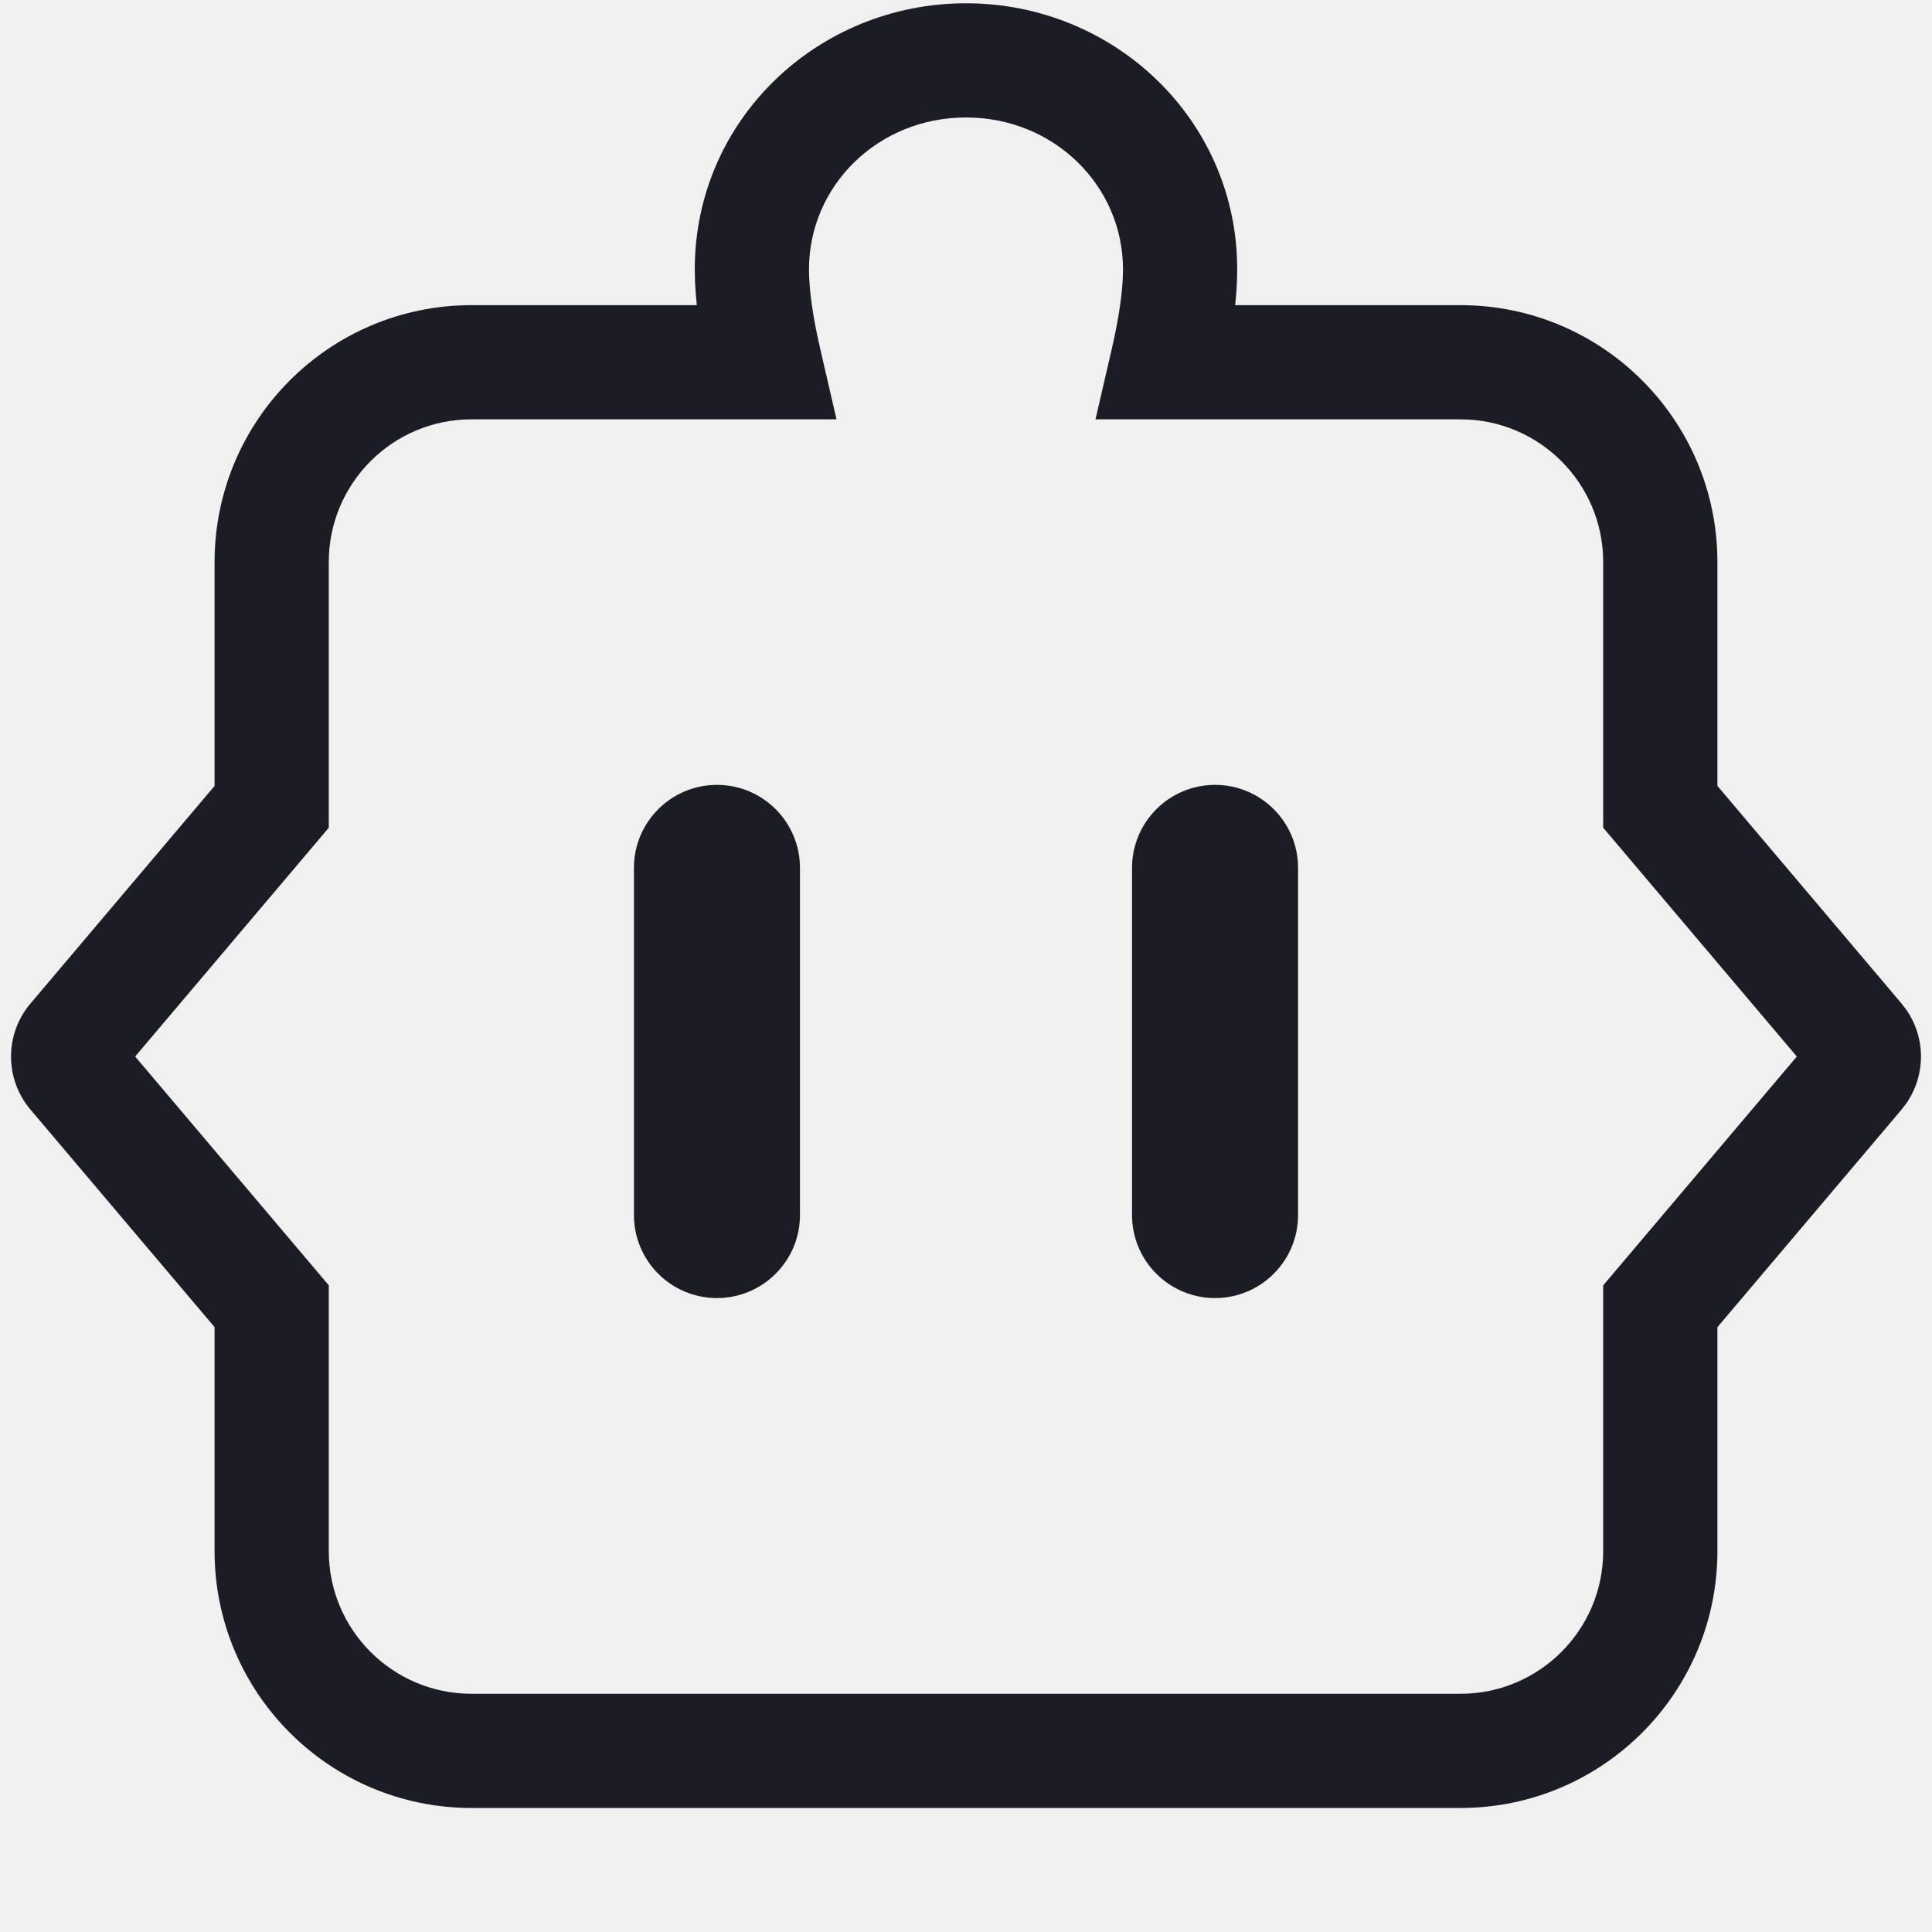
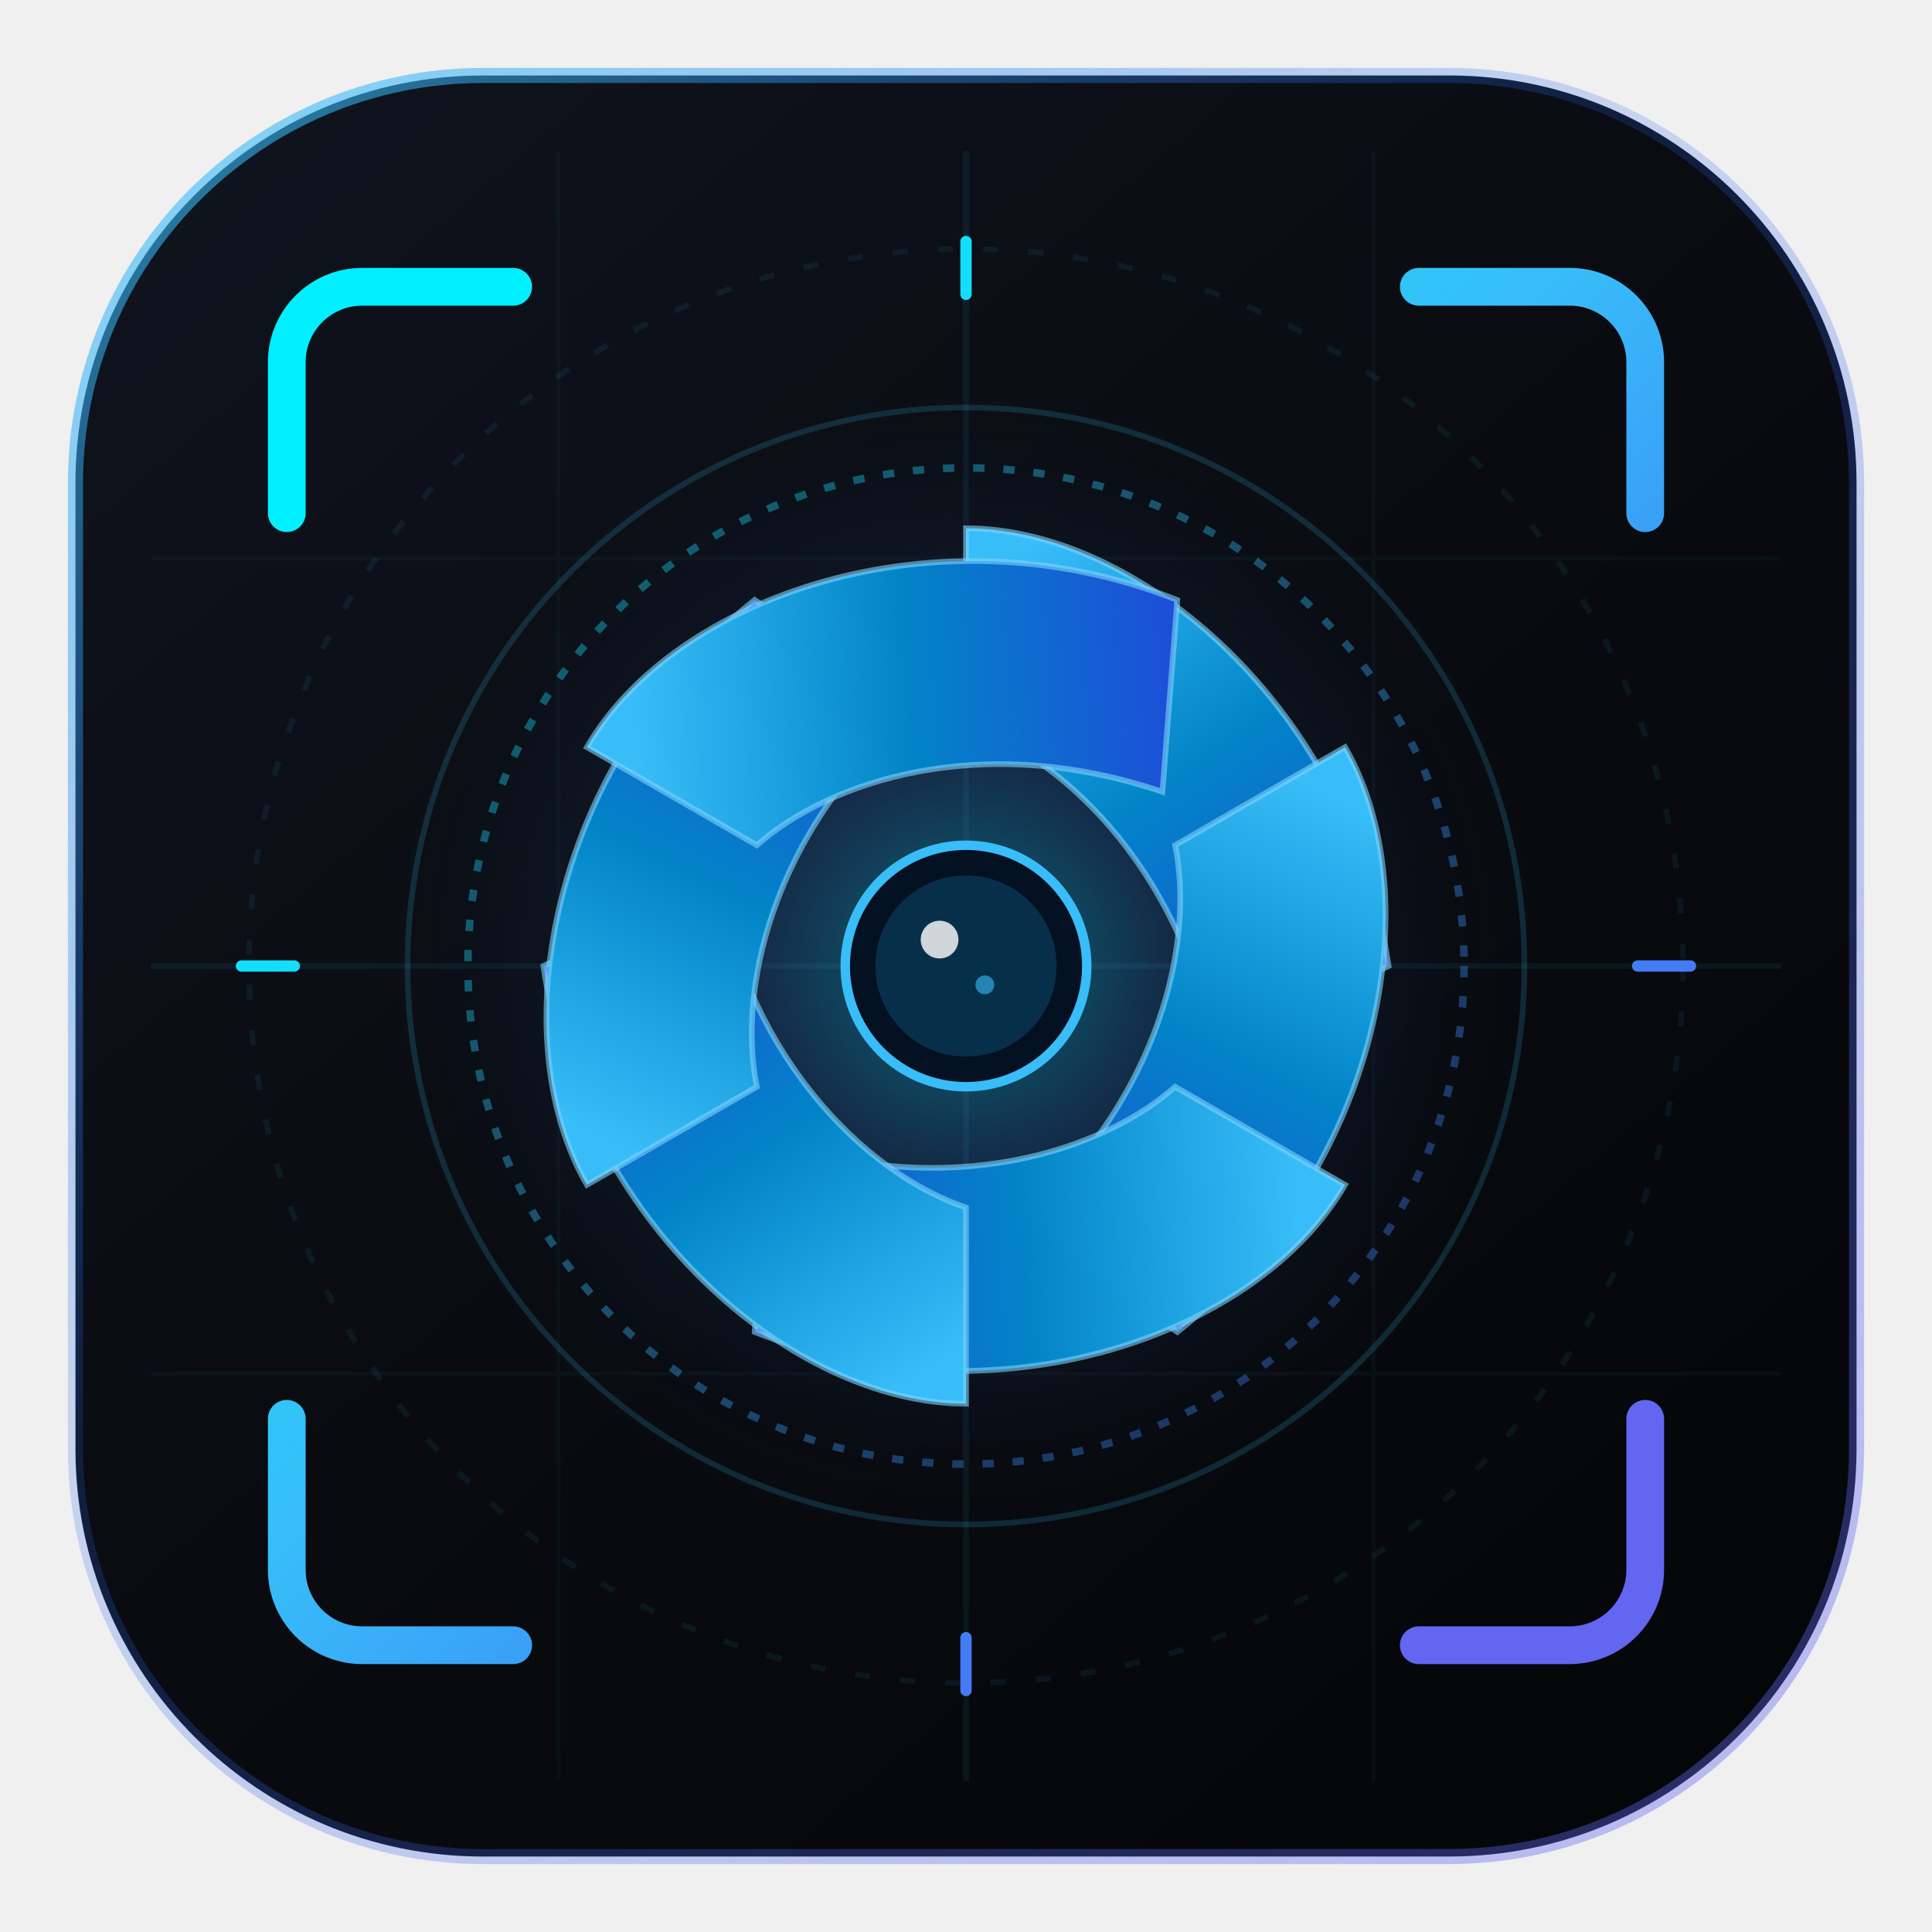
- <svg xmlns="http://www.w3.org/2000/svg" width="96" height="96" viewBox="0 0 96 96" fill="none">
-   <path d="M55.801 13.381C55.801 9.239 52.383 5.837 47.999 5.837C43.616 5.838 40.198 9.239 40.198 13.381C40.198 14.397 40.386 15.735 40.762 17.36L41.566 20.837H23.43C19.512 20.838 16.337 24.013 16.337 27.93V41.13L6.716 52.498L16.337 63.867V77.07C16.337 80.987 19.512 84.162 23.43 84.163H72.571C76.487 84.162 79.662 80.987 79.662 77.07V63.87L89.283 52.498L79.662 41.128V27.93C79.662 24.013 76.487 20.838 72.571 20.837H54.434L55.239 17.36C55.614 15.737 55.801 14.398 55.801 13.381ZM61.463 13.999C61.447 14.379 61.417 14.768 61.375 15.163H72.571C79.622 15.163 85.337 20.88 85.337 27.93V39.05L94.488 49.866L94.713 50.159C95.698 51.562 95.698 53.438 94.713 54.841L94.488 55.134L85.337 65.947V77.07C85.337 84.12 79.622 89.837 72.571 89.837H23.43C16.379 89.837 10.662 84.121 10.662 77.07V65.944L1.513 55.134L1.511 55.132C0.227 53.612 0.227 51.388 1.511 49.868L1.513 49.866L10.662 39.053V27.93C10.662 20.879 16.379 15.163 23.43 15.163H34.625C34.583 14.768 34.552 14.38 34.536 13.999L34.523 13.381C34.523 5.957 40.632 0.163 47.999 0.163C55.367 0.163 61.476 5.957 61.476 13.381L61.463 13.999Z" fill="#1C1C24" />
-   <path d="M56.25 43.125C56.25 40.847 58.097 39 60.375 39C62.653 39 64.5 40.847 64.5 43.125V60.375C64.5 62.653 62.653 64.5 60.375 64.5C58.097 64.5 56.25 62.653 56.25 60.375V43.125Z" fill="#1C1C24" />
-   <path d="M31.5 43.125C31.5 40.847 33.347 39 35.625 39C37.903 39 39.75 40.847 39.75 43.125V60.375C39.75 62.653 37.903 64.5 35.625 64.5C33.347 64.5 31.5 62.653 31.5 60.375V43.125Z" fill="#1C1C24" />
+ <svg xmlns="http://www.w3.org/2000/svg" width="512" height="512" viewBox="0 0 512 512" fill="none">
+   <defs>
+     <linearGradient id="lens-bg" x1="64" y1="32" x2="448" y2="480" gradientUnits="userSpaceOnUse">
+       <stop offset="0%" stop-color="#0F131D" />
+       <stop offset="50%" stop-color="#090B10" />
+       <stop offset="100%" stop-color="#050608" />
+     </linearGradient>
+     <linearGradient id="lens-border" x1="64" y1="32" x2="448" y2="480" gradientUnits="userSpaceOnUse">
+       <stop offset="0%" stop-color="#38BDF8" stop-opacity="0.6" />
+       <stop offset="40%" stop-color="#2563EB" stop-opacity="0.2" />
+       <stop offset="100%" stop-color="#6366F1" stop-opacity="0.4" />
+     </linearGradient>
+     <linearGradient id="lens-accent" x1="120" y1="120" x2="392" y2="392" gradientUnits="userSpaceOnUse">
+       <stop offset="0%" stop-color="#00F0FF" />
+       <stop offset="45%" stop-color="#38BDF8" />
+       <stop offset="80%" stop-color="#3B82F6" />
+       <stop offset="100%" stop-color="#6366F1" />
+     </linearGradient>
+     <linearGradient id="lens-blade" x1="0" y1="-100" x2="80" y2="20" gradientUnits="userSpaceOnUse">
+       <stop offset="0%" stop-color="#38BDF8" />
+       <stop offset="50%" stop-color="#0284C7" />
+       <stop offset="100%" stop-color="#1D4ED8" />
+     </linearGradient>
+     <radialGradient id="lens-core-glow" cx="256" cy="256" r="160" gradientUnits="userSpaceOnUse">
+       <stop offset="0%" stop-color="#00F0FF" stop-opacity="0.45" />
+       <stop offset="40%" stop-color="#3B82F6" stop-opacity="0.2" />
+       <stop offset="100%" stop-color="#090B10" stop-opacity="0" />
+     </radialGradient>
+     <radialGradient id="optic-center" cx="251" cy="251" r="30" gradientUnits="userSpaceOnUse">
+       <stop offset="0%" stop-color="#E0F2FE" />
+       <stop offset="25%" stop-color="#38BDF8" />
+       <stop offset="70%" stop-color="#0369A1" />
+       <stop offset="100%" stop-color="#082F49" />
+     </radialGradient>
+   </defs>
+   <rect x="20" y="20" width="472" height="472" rx="108" fill="url(#lens-bg)" />
+   <rect x="20" y="20" width="472" height="472" rx="108" stroke="url(#lens-border)" stroke-width="4" />
+   <path d="M256 40 V472 M40 256 H472" stroke="#38BDF8" stroke-opacity="0.08" stroke-width="1.5" />
+   <path d="M148 40 V472 M364 40 V472 M40 148 H472 M40 364 H472" stroke="#38BDF8" stroke-opacity="0.04" stroke-width="1" />
+   <circle cx="256" cy="256" r="190" stroke="#38BDF8" stroke-opacity="0.08" stroke-width="1.5" stroke-dasharray="4 8" />
+   <circle cx="256" cy="256" r="148" stroke="#38BDF8" stroke-opacity="0.18" stroke-width="1.5" />
+   <circle cx="256" cy="256" r="132" stroke="url(#lens-accent)" stroke-opacity="0.4" stroke-width="2" stroke-dasharray="3 5" />
+   <circle cx="256" cy="256" r="150" fill="url(#lens-core-glow)" />
+   <path d="M76 136 V96 C76 84.954 84.954 76 96 76 H136" stroke="url(#lens-accent)" stroke-width="10" stroke-linecap="round" />
+   <path d="M436 136 V96 C436 84.954 427.046 76 416 76 H376" stroke="url(#lens-accent)" stroke-width="10" stroke-linecap="round" />
+   <path d="M436 376 V416 C436 427.046 427.046 436 416 436 H376" stroke="url(#lens-accent)" stroke-width="10" stroke-linecap="round" />
+   <path d="M76 376 V416 C76 427.046 84.954 436 96 436 H136" stroke="url(#lens-accent)" stroke-width="10" stroke-linecap="round" />
+   <line x1="256" y1="64" x2="256" y2="78" stroke="url(#lens-accent)" stroke-width="3" stroke-linecap="round" />
+   <line x1="256" y1="434" x2="256" y2="448" stroke="url(#lens-accent)" stroke-width="3" stroke-linecap="round" />
+   <line x1="64" y1="256" x2="78" y2="256" stroke="url(#lens-accent)" stroke-width="3" stroke-linecap="round" />
+   <line x1="434" y1="256" x2="448" y2="256" stroke="url(#lens-accent)" stroke-width="3" stroke-linecap="round" />
+   <g transform="translate(256, 256)">
+     <g>
+       <path d="M0 -116 C46 -116 102 -68 112 0 L66 22 C56 -28 24 -56 0 -64 Z" fill="url(#lens-blade)" stroke="#7DD3FC" stroke-width="1.5" stroke-opacity="0.6" />
+     </g>
+     <g transform="rotate(60)">
+       <path d="M0 -116 C46 -116 102 -68 112 0 L66 22 C56 -28 24 -56 0 -64 Z" fill="url(#lens-blade)" stroke="#7DD3FC" stroke-width="1.5" stroke-opacity="0.6" />
+     </g>
+     <g transform="rotate(120)">
+       <path d="M0 -116 C46 -116 102 -68 112 0 L66 22 C56 -28 24 -56 0 -64 Z" fill="url(#lens-blade)" stroke="#7DD3FC" stroke-width="1.5" stroke-opacity="0.6" />
+     </g>
+     <g transform="rotate(180)">
+       <path d="M0 -116 C46 -116 102 -68 112 0 L66 22 C56 -28 24 -56 0 -64 Z" fill="url(#lens-blade)" stroke="#7DD3FC" stroke-width="1.5" stroke-opacity="0.6" />
+     </g>
+     <g transform="rotate(240)">
+       <path d="M0 -116 C46 -116 102 -68 112 0 L66 22 C56 -28 24 -56 0 -64 Z" fill="url(#lens-blade)" stroke="#7DD3FC" stroke-width="1.5" stroke-opacity="0.6" />
+     </g>
+     <g transform="rotate(300)">
+       <path d="M0 -116 C46 -116 102 -68 112 0 L66 22 C56 -28 24 -56 0 -64 Z" fill="url(#lens-blade)" stroke="#7DD3FC" stroke-width="1.5" stroke-opacity="0.6" />
+     </g>
+     <circle cx="0" cy="0" r="32" fill="#031122" stroke="#38BDF8" stroke-width="2.5" />
+     <circle cx="0" cy="0" r="24" fill="url(#optic-center)" />
+     <circle cx="-7" cy="-7" r="5" fill="#FFFFFF" fill-opacity="0.8" />
+     <circle cx="5" cy="5" r="2.5" fill="#38BDF8" fill-opacity="0.6" />
+   </g>
</svg>
